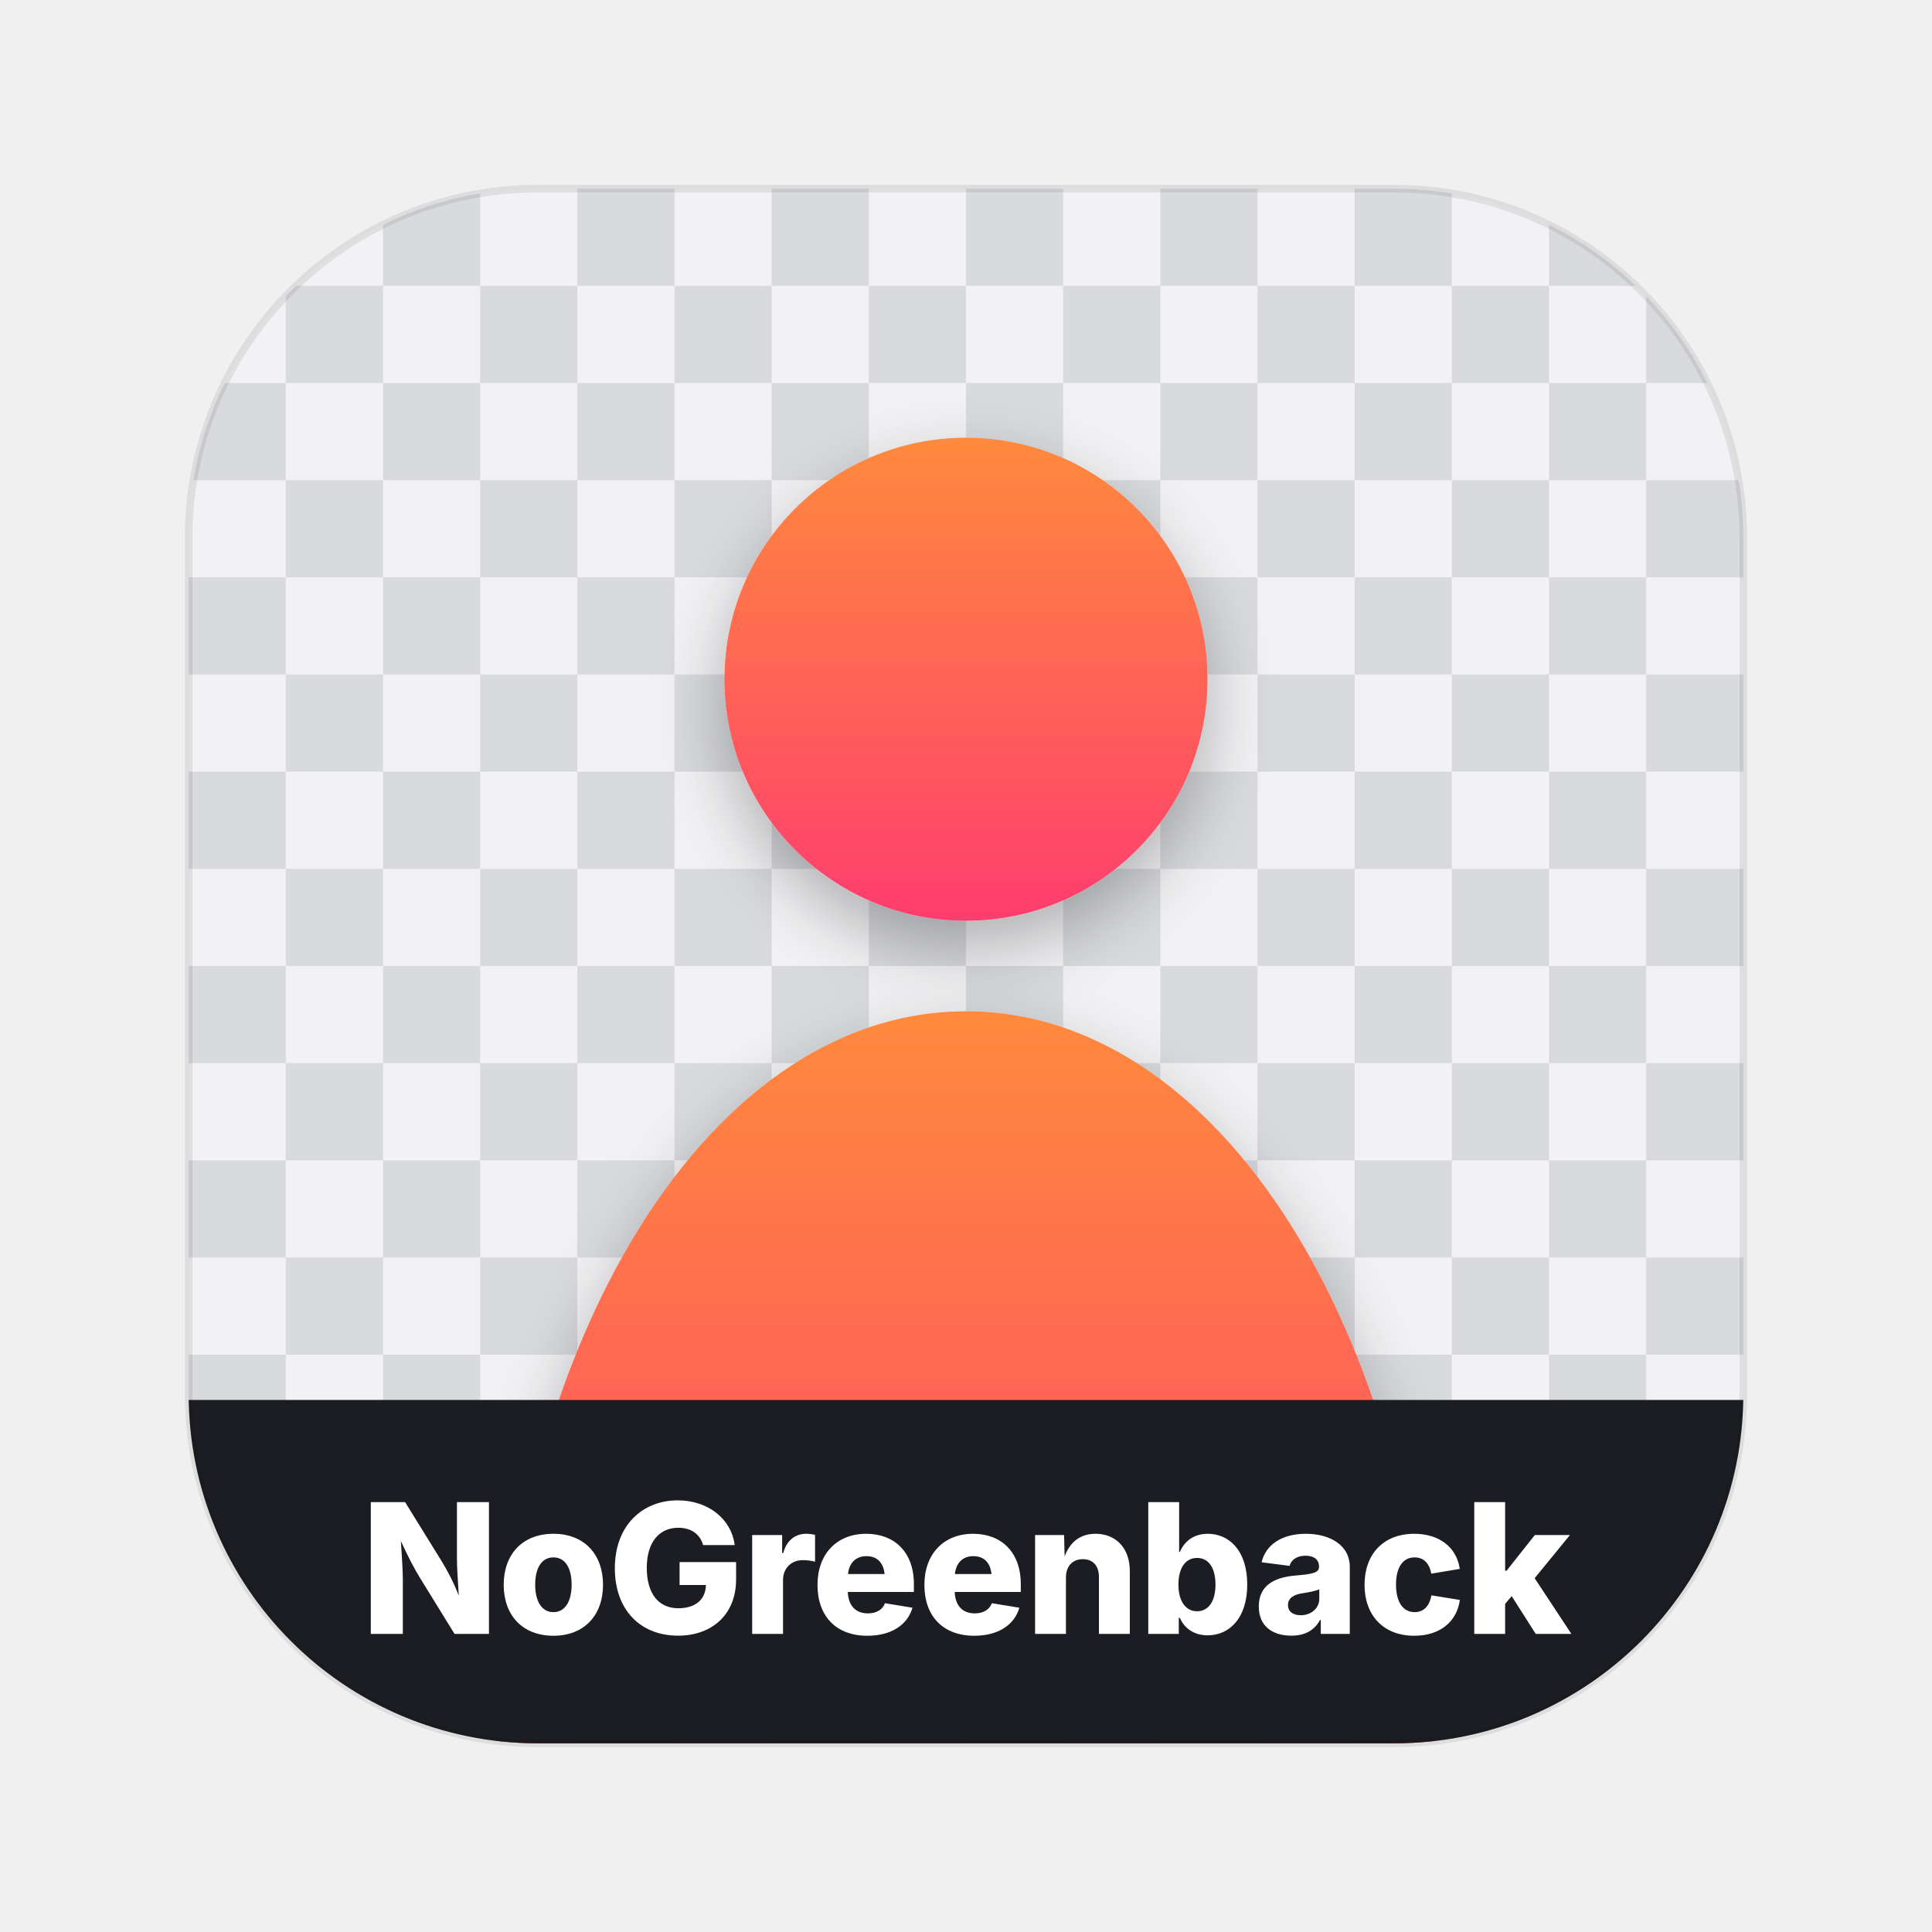
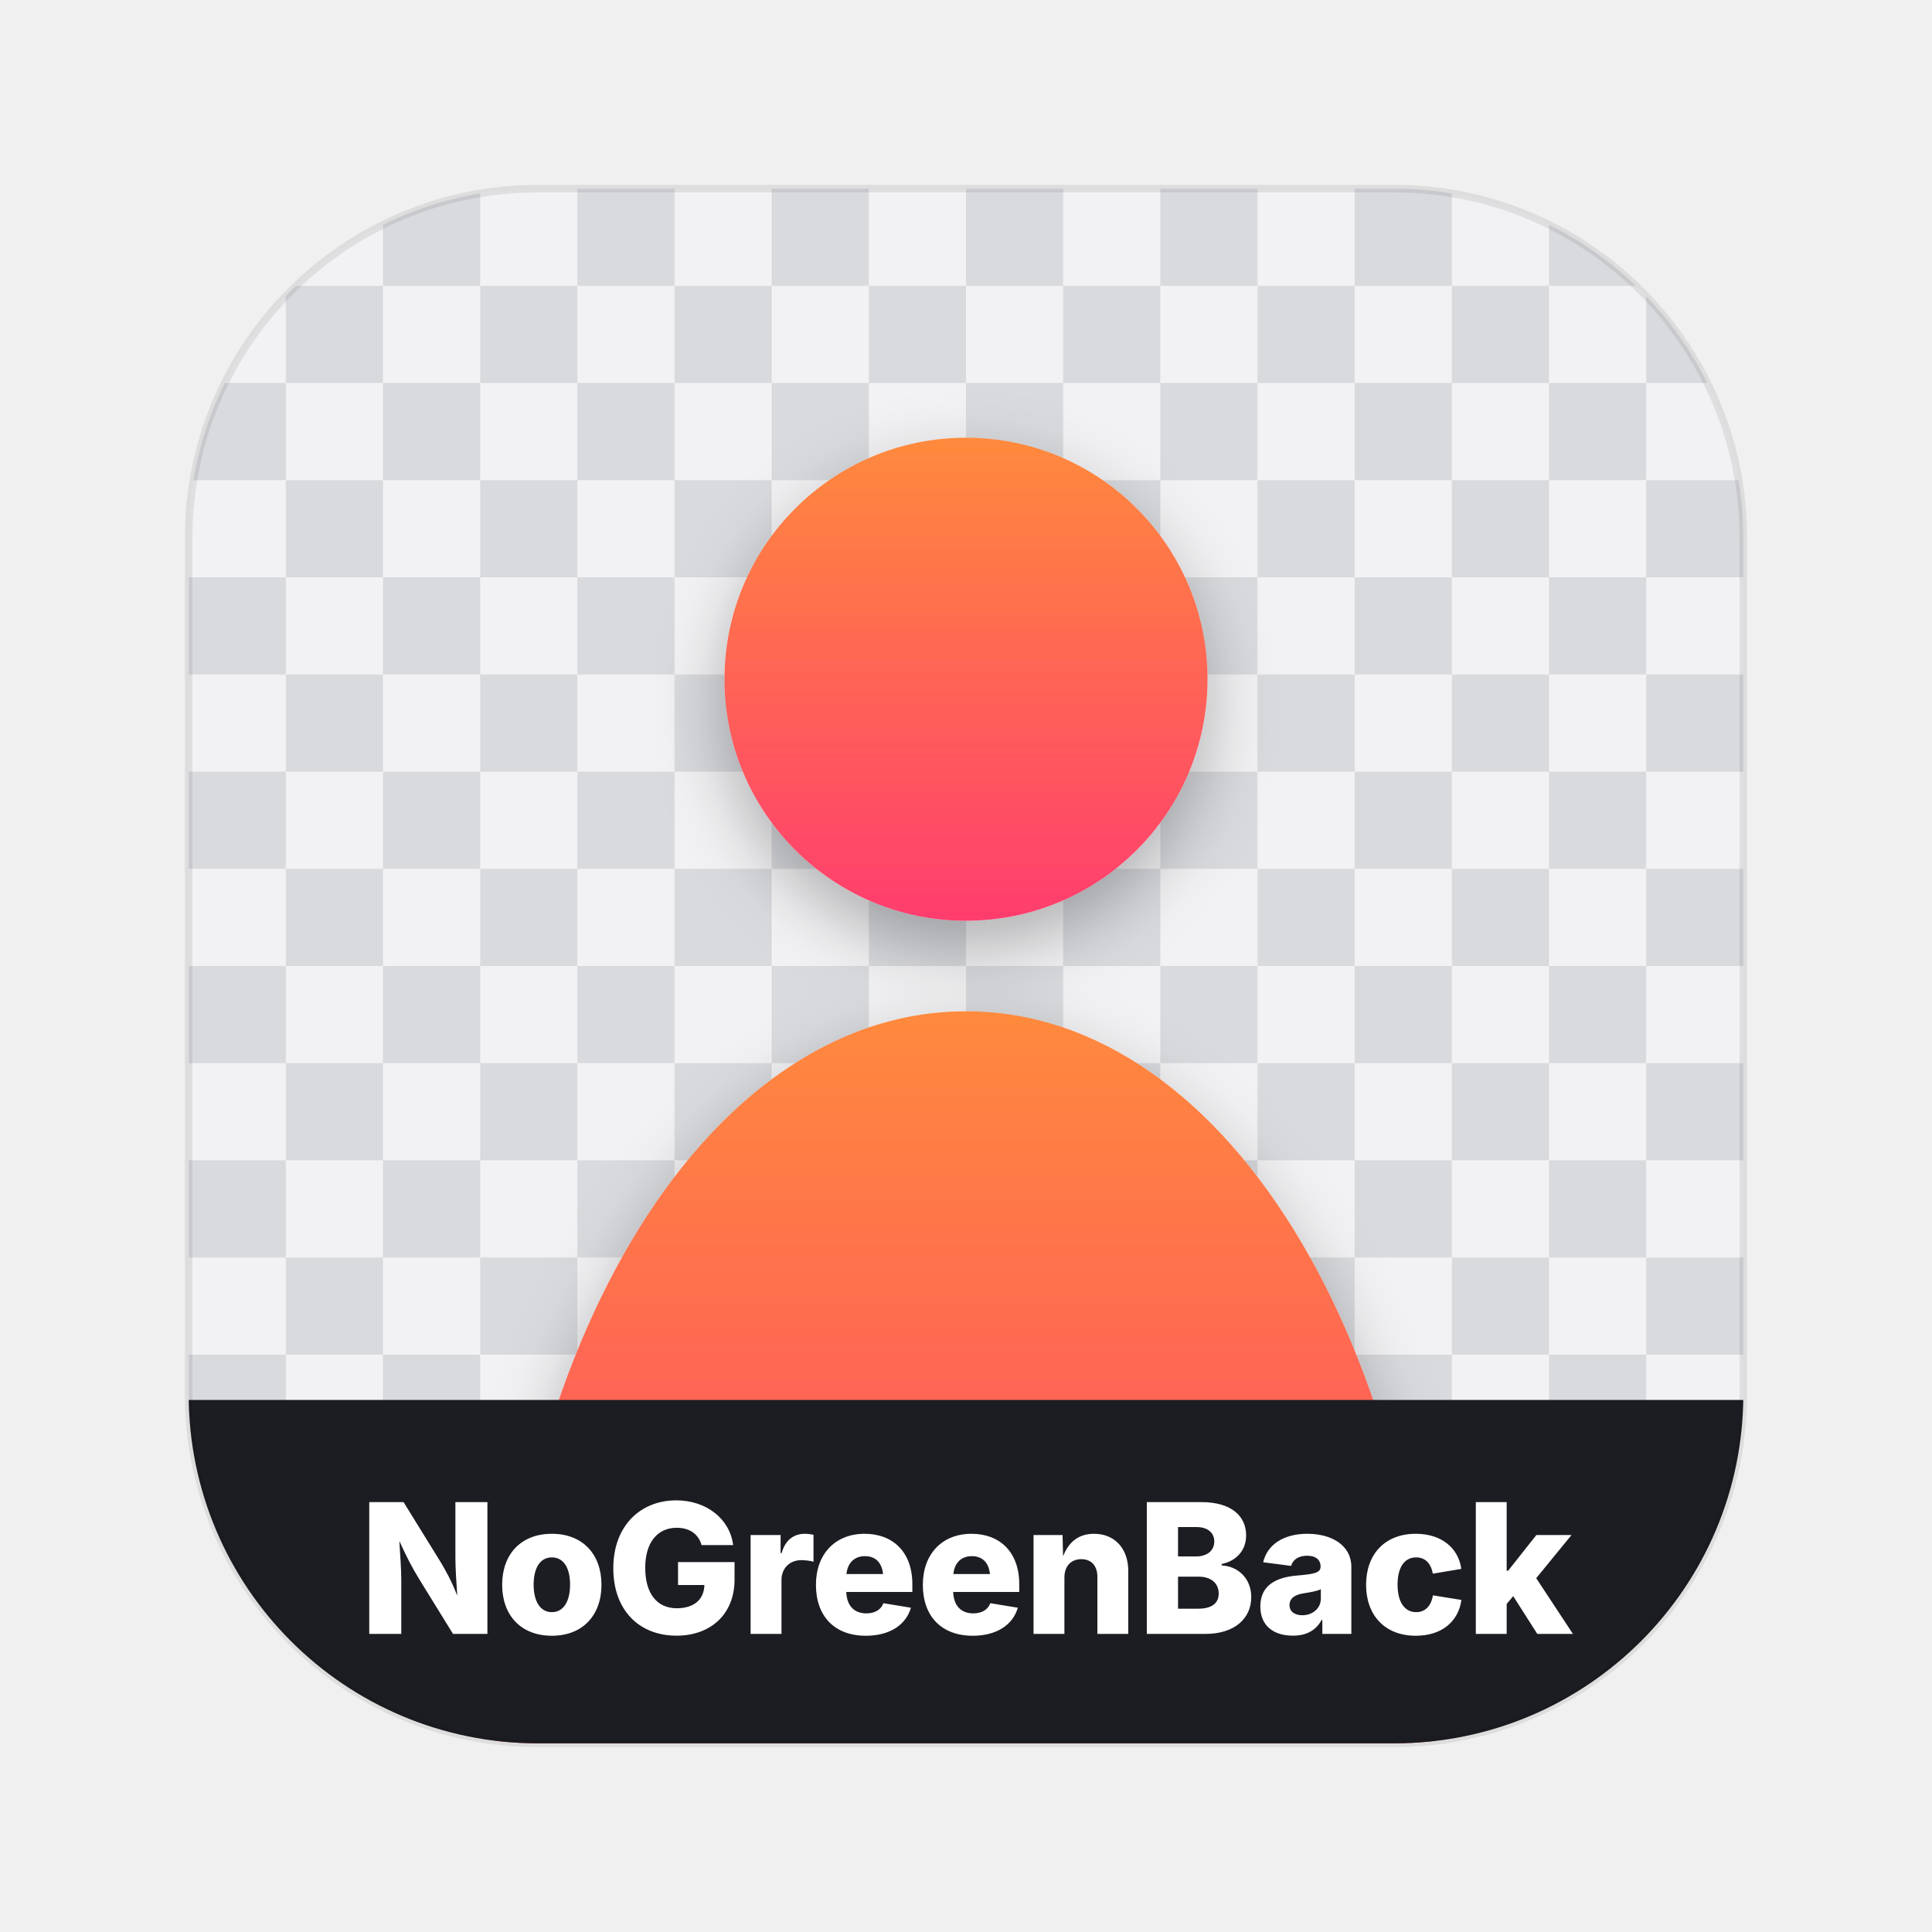
<svg xmlns="http://www.w3.org/2000/svg" viewBox="0 0 1024 1024" width="1024" height="1024">
  <defs>
    <clipPath id="sq">
      <rect x="100" y="100" width="824" height="824" rx="185" />
    </clipPath>
    <pattern id="checker" width="103" height="103" patternUnits="userSpaceOnUse" x="100" y="100">
      <rect width="103" height="103" fill="#f2f2f4" />
      <rect width="51.5" height="51.5" fill="#d9dade" />
      <rect x="51.5" y="51.5" width="51.5" height="51.5" fill="#d9dade" />
    </pattern>
    <linearGradient id="person" x1="0" y1="0" x2="0" y2="1">
      <stop offset="0" stop-color="#ff8a3d" />
      <stop offset="1" stop-color="#ff3d6e" />
    </linearGradient>
    <filter id="shadow" x="-20%" y="-20%" width="140%" height="140%">
      <feDropShadow dx="0" dy="14" stdDeviation="18" flood-color="#000" flood-opacity="0.28" />
    </filter>
  </defs>
  <g clip-path="url(#sq)">
    <rect x="100" y="100" width="824" height="824" fill="url(#checker)" />
    <g filter="url(#shadow)" fill="url(#person)">
      <circle cx="512" cy="360" r="128" />
      <path d="M262 960 C262 720 372 536 512 536 C652 536 762 720 762 960 Z" />
    </g>
    <rect x="100" y="742" width="824" height="182" fill="#1c1d22" />
-     <text x="512" y="866" font-family="SF Pro Rounded, SF Pro Display, -apple-system, Helvetica Neue, sans-serif" font-weight="800" text-anchor="middle" font-size="96" fill="#ffffff" letter-spacing="-1">NoGreenback</text>
+     <text x="512" y="866" font-family="SF Pro Rounded, SF Pro Display, -apple-system, Helvetica Neue, sans-serif" font-weight="800" text-anchor="middle" font-size="96" fill="#ffffff" letter-spacing="-1">NoGreenBack</text>
  </g>
  <rect x="100" y="100" width="824" height="824" rx="185" fill="none" stroke="#000" stroke-opacity="0.08" stroke-width="4" />
</svg>
